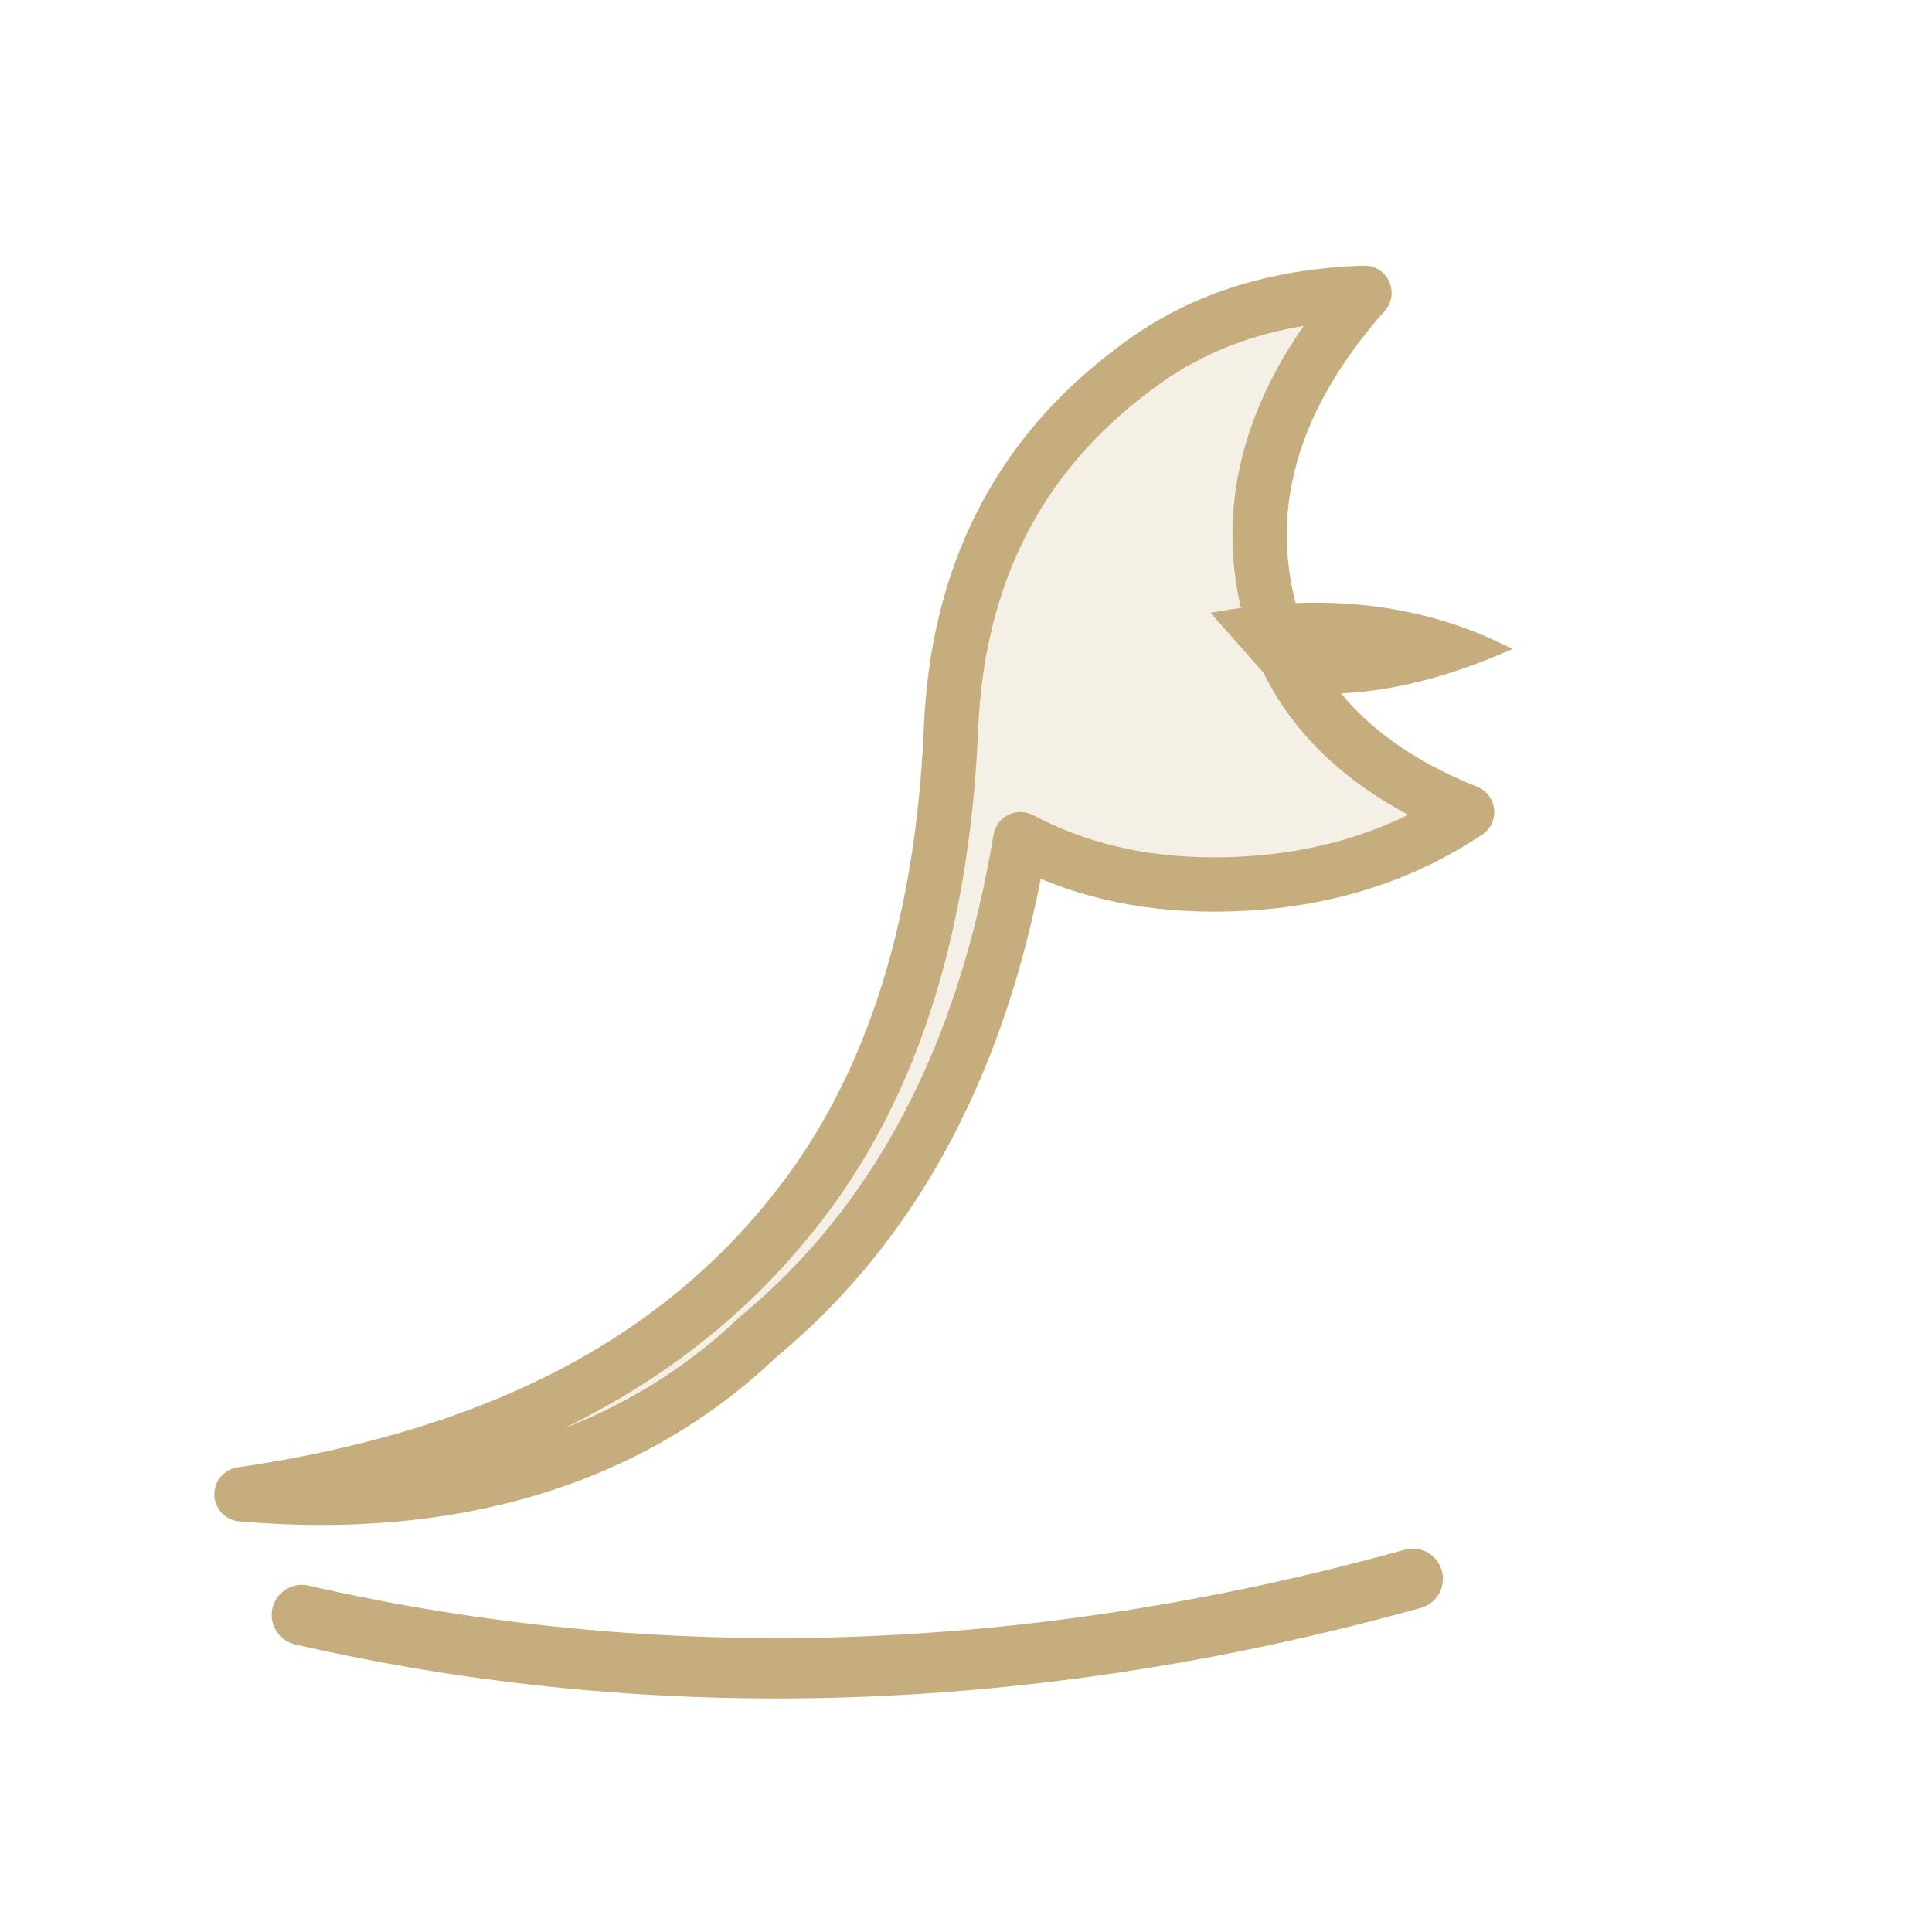
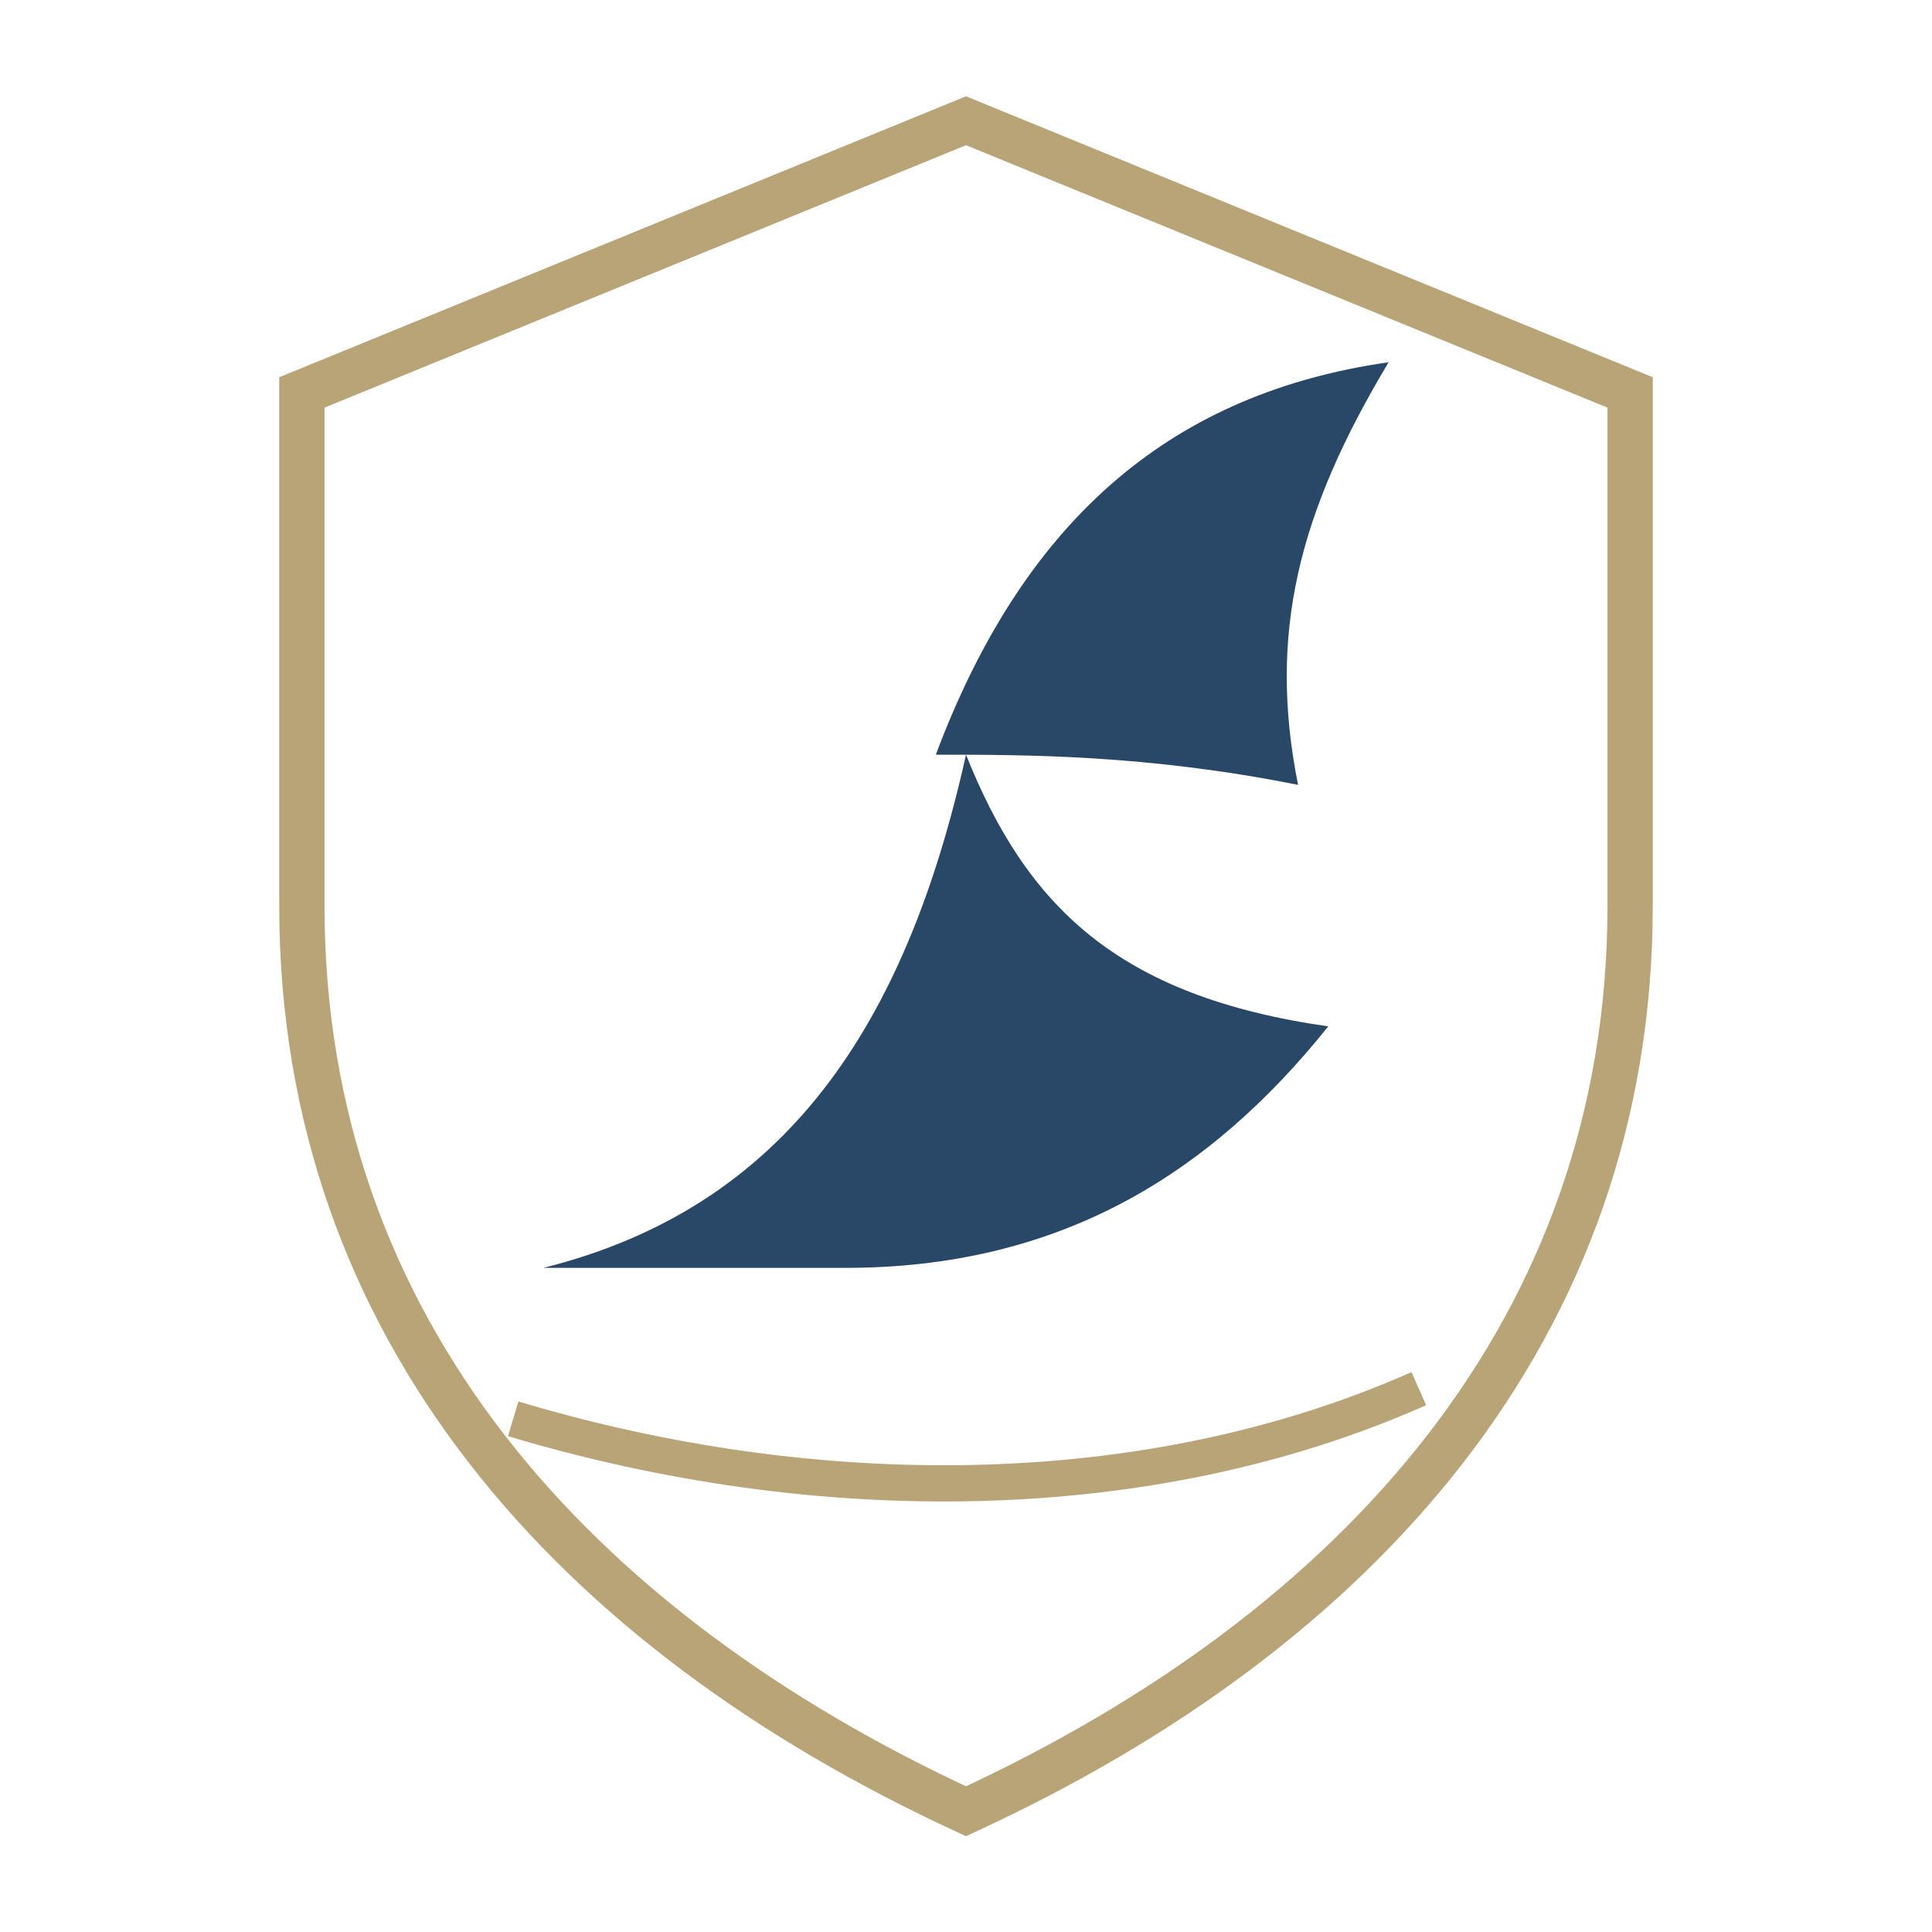
<svg xmlns="http://www.w3.org/2000/svg" viewBox="0 0 64 64">
-   <path d="M8 49.5c8.2-1.2 14.1-4.2 18.1-9.1 3.3-4 5.1-9.4 5.4-16.2.2-5.1 2.2-9.1 6.1-12 2.1-1.6 4.6-2.4 7.6-2.5-3.1 3.5-4.1 7.1-3.1 10.7.8 2.9 3 5.1 6.5 6.5-2.4 1.6-5.2 2.4-8.4 2.4-2.4 0-4.5-.5-6.4-1.5-1.2 7.2-4.1 12.7-8.7 16.5C20.8 48.4 14.9 50.1 8 49.5Z" fill="#f4f0e6" stroke="#c6ad7d" stroke-width="1.8" stroke-linejoin="round" />
-   <path d="M40.1 20.3c3.8-.7 7.1-.3 10 1.2-2.7 1.2-5.2 1.7-7.7 1.4" fill="#c6ad7d" />
-   <path d="M10 53.5c11.8 2.7 24.2 2.3 36.8-1.2" fill="none" stroke="#c6ad7d" stroke-width="2" stroke-linecap="round" />
+   <path d="M32 4 54 13v17c0 14-9 24-22 30C19 54 10 44 10 30V13L32 4Z" fill="none" stroke="#b9a477" stroke-width="1.5" />
+   <path d="M18 42c8-2 12-8 14-17 2 5 5 8 12 9-4 5-9 8-16 8-4 0-7 0-10 0Zm13-17c3-8 8-12 15-13-3 5-4 9-3 14-5-1-9-1-12-1Z" fill="#294867" />
+   <path d="M17 47c10 3 21 3 30-1" fill="none" stroke="#b9a477" stroke-width="1.2" />
</svg>
